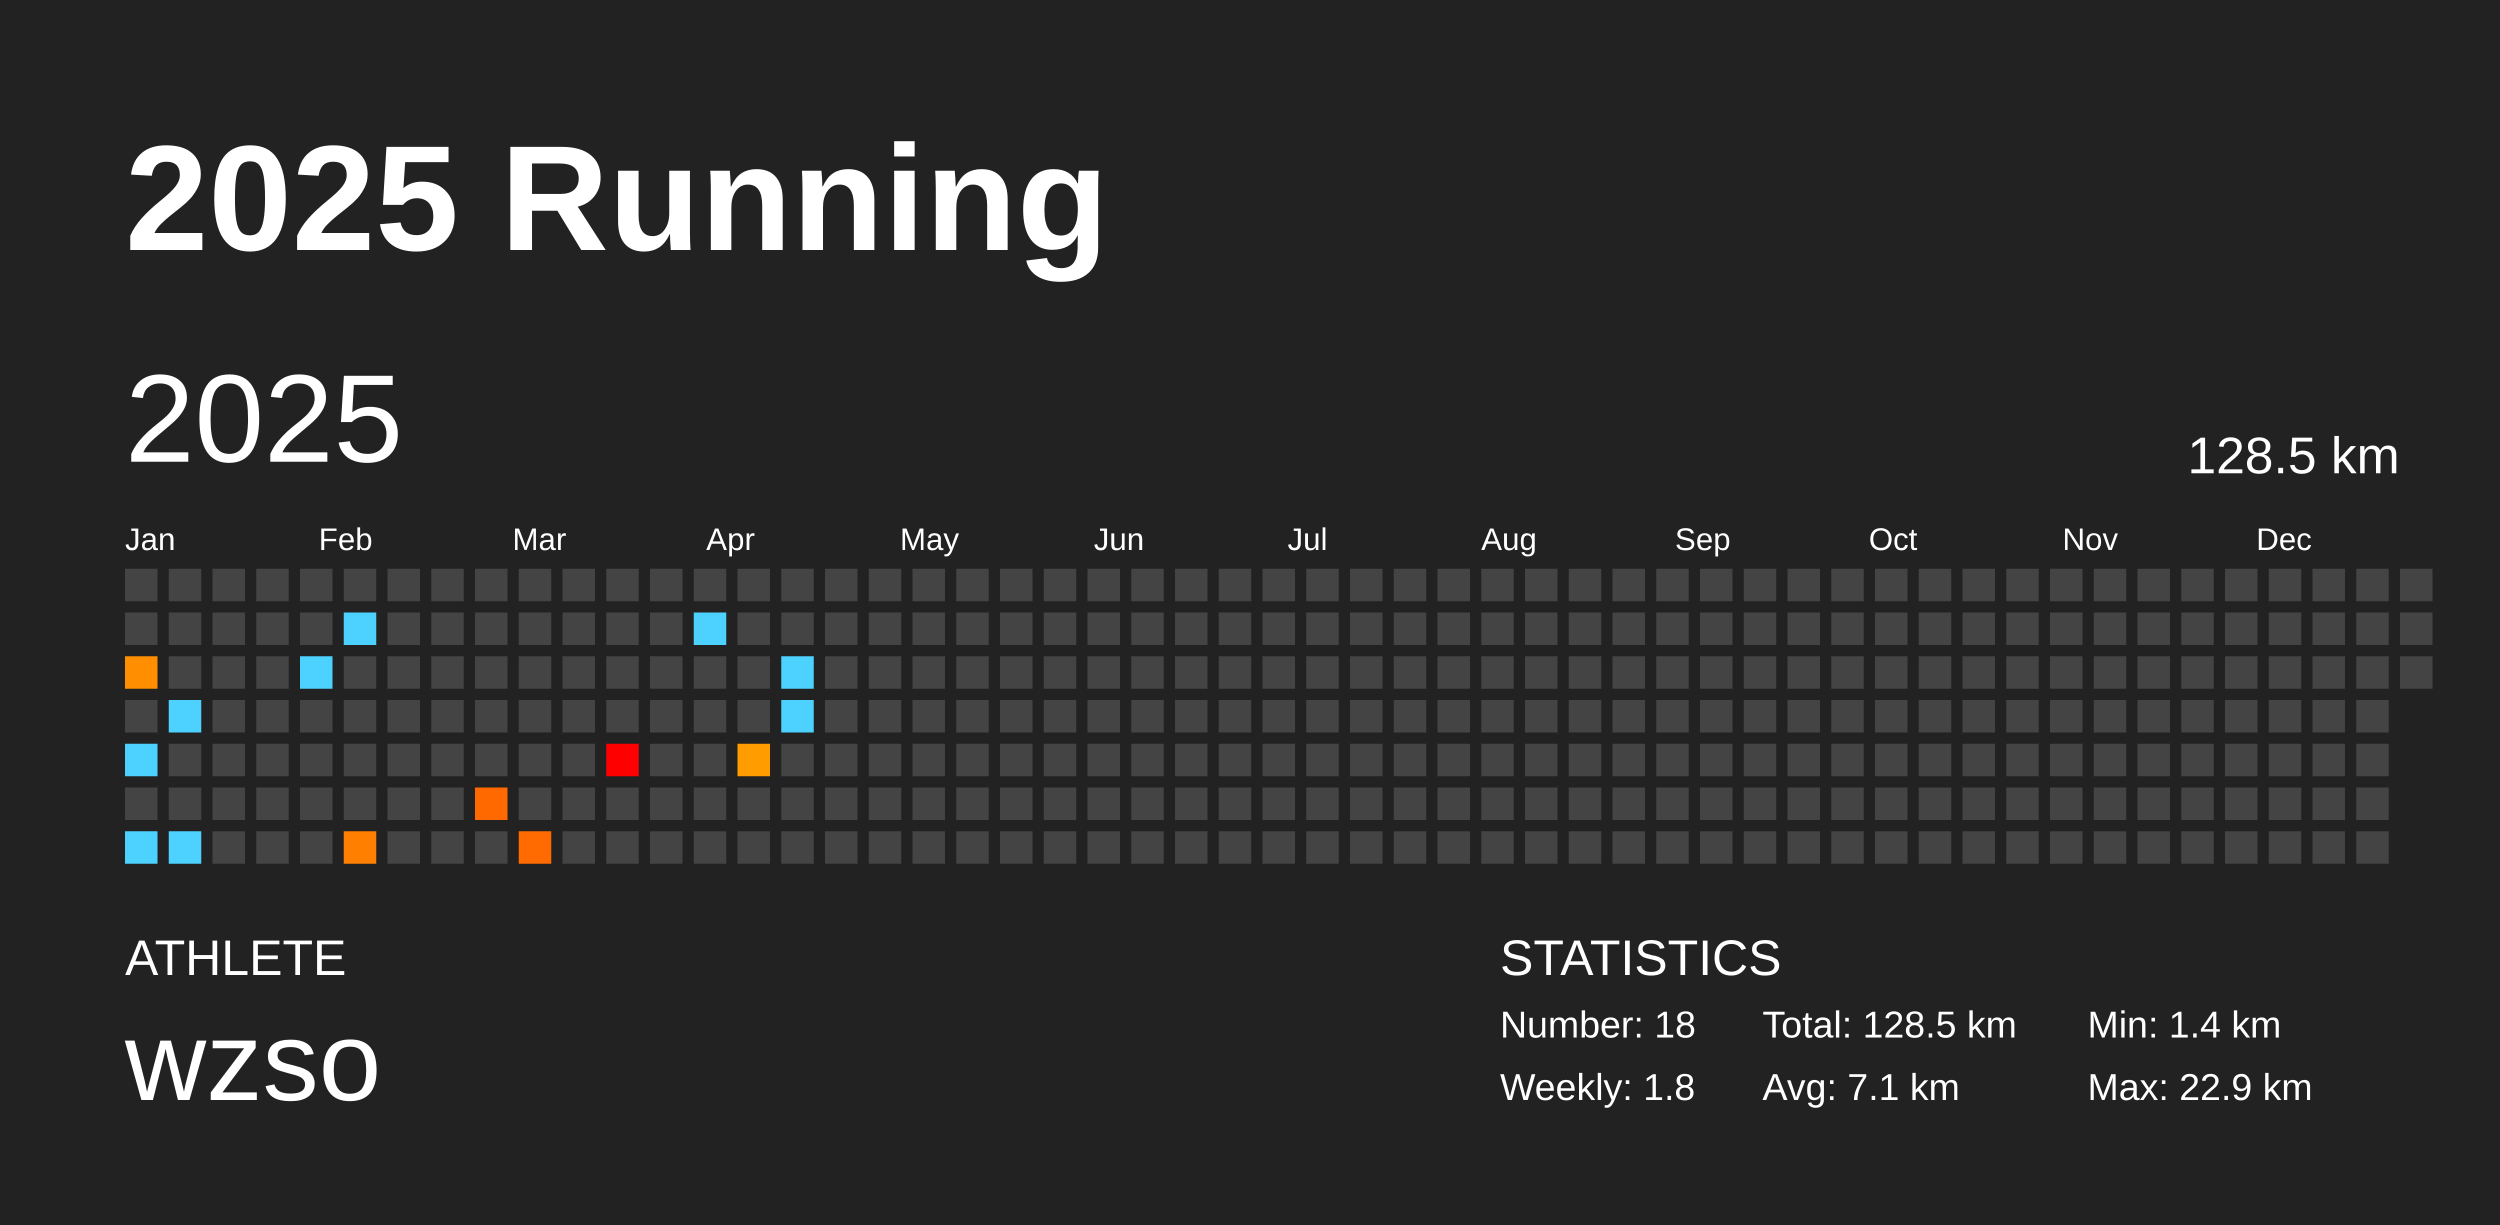
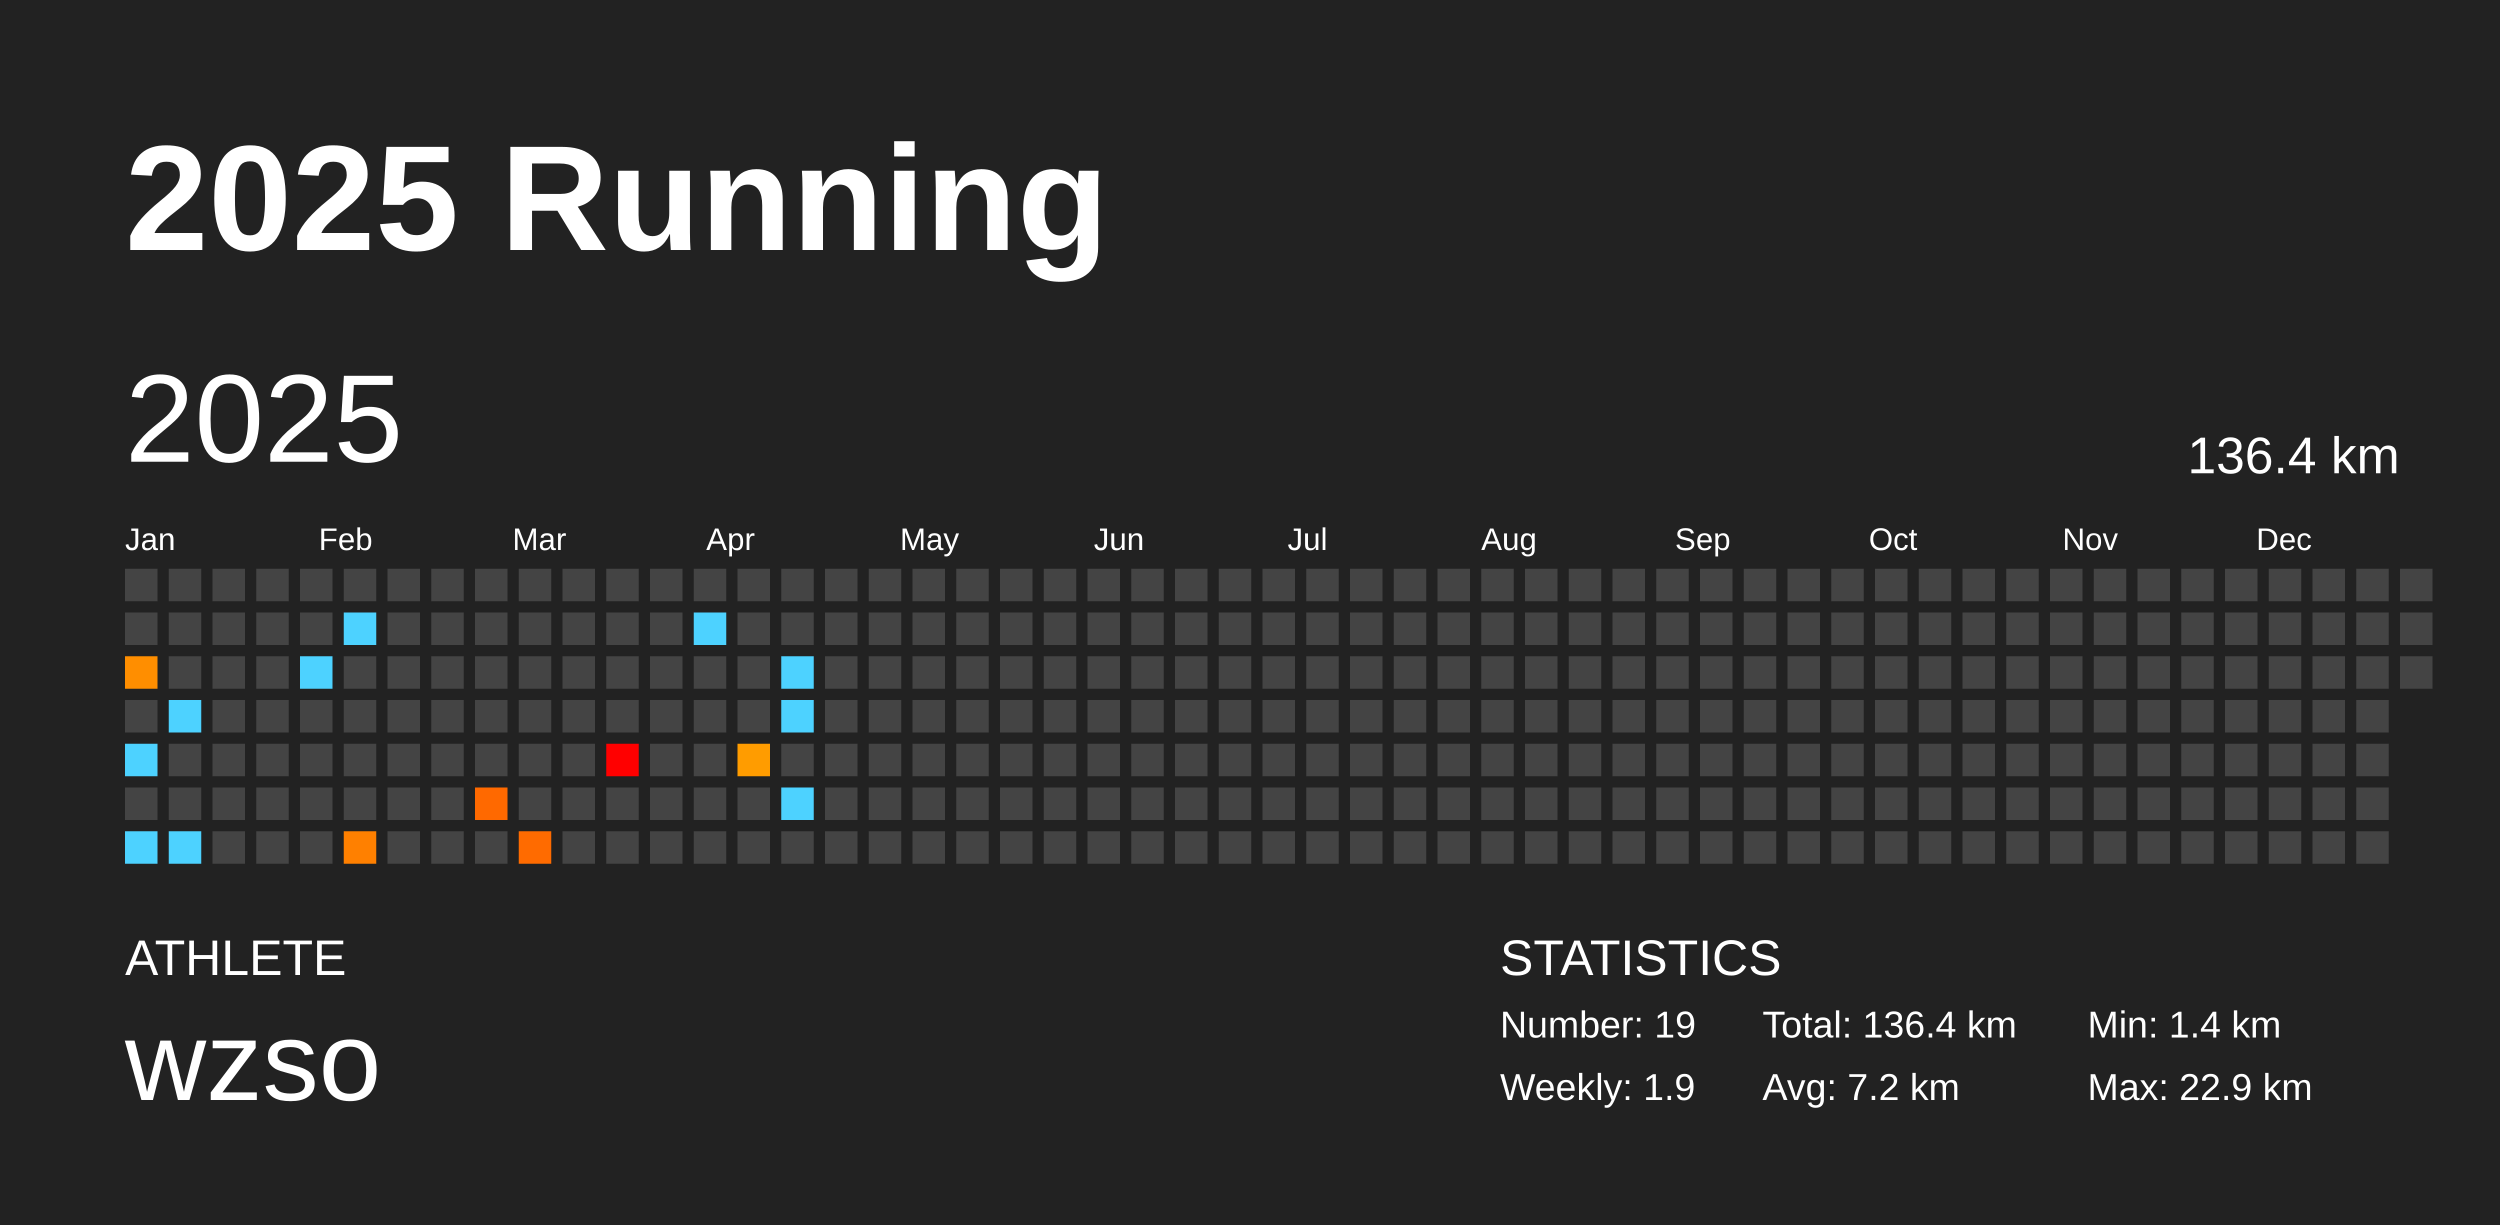
<svg xmlns="http://www.w3.org/2000/svg" baseProfile="full" height="98mm" version="1.1" viewBox="0,0,200,98" width="200mm">
  <defs />
  <rect fill="#222222" height="98" width="200" x="0" y="0" />
  <text fill="#FFFFFF" style="font-size:12px; font-family:Arial; font-weight:bold;" x="10" y="20">2025 Running</text>
  <text fill="#FFFFFF" style="font-size:4px; font-family:Arial" x="10" y="78">ATHLETE</text>
  <text fill="#FFFFFF" style="font-size:9px; font-family:Arial" x="10" y="88">wzso</text>
  <text fill="#FFFFFF" style="font-size:4px; font-family:Arial" x="120" y="78">STATISTICS</text>
-   <text fill="#FFFFFF" style="font-size:3px; font-family:Arial" x="120" y="83">Number: 18</text>
-   <text fill="#FFFFFF" style="font-size:3px; font-family:Arial" x="120" y="88">Weekly: 1.8</text>
-   <text fill="#FFFFFF" style="font-size:3px; font-family:Arial" x="141" y="83">Total: 128.5 km</text>
-   <text fill="#FFFFFF" style="font-size:3px; font-family:Arial" x="141" y="88">Avg: 7.1 km</text>
+   <text fill="#FFFFFF" style="font-size:3px; font-family:Arial" x="120" y="83">Number: 19</text>
+   <text fill="#FFFFFF" style="font-size:3px; font-family:Arial" x="120" y="88">Weekly: 1.9</text>
+   <text fill="#FFFFFF" style="font-size:3px; font-family:Arial" x="141" y="83">Total: 136.4 km</text>
+   <text fill="#FFFFFF" style="font-size:3px; font-family:Arial" x="141" y="88">Avg: 7.2 km</text>
  <text fill="#FFFFFF" style="font-size:3px; font-family:Arial" x="167" y="83">Min: 1.4 km</text>
  <text fill="#FFFFFF" style="font-size:3px; font-family:Arial" x="167" y="88">Max: 22.9 km</text>
  <text dominant-baseline="hanging" fill="#FFFFFF" style="font-size:10.0px; font-family:Arial;" x="10" y="30">2025</text>
-   <text dominant-baseline="hanging" fill="#FFFFFF" style="font-size:4.125px; font-family:Arial;" x="175" y="35">128.5 km</text>
+   <text dominant-baseline="hanging" fill="#FFFFFF" style="font-size:4.125px; font-family:Arial;" x="175" y="35">136.4 km</text>
  <text fill="#FFFFFF" style="font-size:2.5px; font-family:Arial" x="10.0" y="44">Jan</text>
  <text fill="#FFFFFF" style="font-size:2.5px; font-family:Arial" x="25.5" y="44">Feb</text>
  <text fill="#FFFFFF" style="font-size:2.5px; font-family:Arial" x="41.0" y="44">Mar</text>
  <text fill="#FFFFFF" style="font-size:2.5px; font-family:Arial" x="56.5" y="44">Apr</text>
  <text fill="#FFFFFF" style="font-size:2.5px; font-family:Arial" x="72.0" y="44">May</text>
  <text fill="#FFFFFF" style="font-size:2.5px; font-family:Arial" x="87.5" y="44">Jun</text>
  <text fill="#FFFFFF" style="font-size:2.5px; font-family:Arial" x="103.0" y="44">Jul</text>
  <text fill="#FFFFFF" style="font-size:2.5px; font-family:Arial" x="118.5" y="44">Aug</text>
  <text fill="#FFFFFF" style="font-size:2.5px; font-family:Arial" x="134.0" y="44">Sep</text>
  <text fill="#FFFFFF" style="font-size:2.5px; font-family:Arial" x="149.5" y="44">Oct</text>
  <text fill="#FFFFFF" style="font-size:2.5px; font-family:Arial" x="165.0" y="44">Nov</text>
  <text fill="#FFFFFF" style="font-size:2.5px; font-family:Arial" x="180.5" y="44">Dec</text>
  <rect fill="#444444" height="2.6" width="2.6" x="10.0" y="45.5" />
  <rect fill="#444444" height="2.6" width="2.6" x="10.0" y="49.0" />
  <rect fill="#ff8e00" height="2.6" width="2.6" x="10.0" y="52.5" />
  <rect fill="#444444" height="2.6" width="2.6" x="10.0" y="56.0" />
  <rect fill="#4dd2ff" height="2.6" width="2.6" x="10.0" y="59.5" />
  <rect fill="#444444" height="2.6" width="2.6" x="10.0" y="63.0" />
  <rect fill="#4dd2ff" height="2.6" width="2.6" x="10.0" y="66.5" />
  <rect fill="#444444" height="2.6" width="2.6" x="13.5" y="45.5" />
  <rect fill="#444444" height="2.6" width="2.6" x="13.5" y="49.0" />
  <rect fill="#444444" height="2.6" width="2.6" x="13.5" y="52.5" />
  <rect fill="#4dd2ff" height="2.6" width="2.6" x="13.5" y="56.0" />
  <rect fill="#444444" height="2.6" width="2.6" x="13.5" y="59.5" />
  <rect fill="#444444" height="2.6" width="2.6" x="13.5" y="63.0" />
  <rect fill="#4dd2ff" height="2.6" width="2.6" x="13.5" y="66.5" />
  <rect fill="#444444" height="2.6" width="2.6" x="17.0" y="45.5" />
  <rect fill="#444444" height="2.6" width="2.6" x="17.0" y="49.0" />
  <rect fill="#444444" height="2.6" width="2.6" x="17.0" y="52.5" />
  <rect fill="#444444" height="2.6" width="2.6" x="17.0" y="56.0" />
  <rect fill="#444444" height="2.6" width="2.6" x="17.0" y="59.5" />
  <rect fill="#444444" height="2.6" width="2.6" x="17.0" y="63.0" />
  <rect fill="#444444" height="2.6" width="2.6" x="17.0" y="66.5" />
  <rect fill="#444444" height="2.6" width="2.6" x="20.5" y="45.5" />
  <rect fill="#444444" height="2.6" width="2.6" x="20.5" y="49.0" />
  <rect fill="#444444" height="2.6" width="2.6" x="20.5" y="52.5" />
  <rect fill="#444444" height="2.6" width="2.6" x="20.5" y="56.0" />
  <rect fill="#444444" height="2.6" width="2.6" x="20.5" y="59.5" />
  <rect fill="#444444" height="2.6" width="2.6" x="20.5" y="63.0" />
  <rect fill="#444444" height="2.6" width="2.6" x="20.5" y="66.5" />
  <rect fill="#444444" height="2.6" width="2.6" x="24.0" y="45.5" />
  <rect fill="#444444" height="2.6" width="2.6" x="24.0" y="49.0" />
  <rect fill="#4dd2ff" height="2.6" width="2.6" x="24.0" y="52.5" />
  <rect fill="#444444" height="2.6" width="2.6" x="24.0" y="56.0" />
  <rect fill="#444444" height="2.6" width="2.6" x="24.0" y="59.5" />
  <rect fill="#444444" height="2.6" width="2.6" x="24.0" y="63.0" />
  <rect fill="#444444" height="2.6" width="2.6" x="24.0" y="66.5" />
  <rect fill="#444444" height="2.6" width="2.6" x="27.5" y="45.5" />
  <rect fill="#4dd2ff" height="2.6" width="2.6" x="27.5" y="49.0" />
  <rect fill="#444444" height="2.6" width="2.6" x="27.5" y="52.5" />
  <rect fill="#444444" height="2.6" width="2.6" x="27.5" y="56.0" />
  <rect fill="#444444" height="2.6" width="2.6" x="27.5" y="59.5" />
  <rect fill="#444444" height="2.6" width="2.6" x="27.5" y="63.0" />
  <rect fill="#ff8000" height="2.6" width="2.6" x="27.5" y="66.5" />
  <rect fill="#444444" height="2.6" width="2.6" x="31.0" y="45.5" />
  <rect fill="#444444" height="2.6" width="2.6" x="31.0" y="49.0" />
  <rect fill="#444444" height="2.6" width="2.6" x="31.0" y="52.5" />
  <rect fill="#444444" height="2.6" width="2.6" x="31.0" y="56.0" />
  <rect fill="#444444" height="2.6" width="2.6" x="31.0" y="59.5" />
  <rect fill="#444444" height="2.6" width="2.6" x="31.0" y="63.0" />
  <rect fill="#444444" height="2.6" width="2.6" x="31.0" y="66.5" />
  <rect fill="#444444" height="2.6" width="2.6" x="34.5" y="45.5" />
  <rect fill="#444444" height="2.6" width="2.6" x="34.5" y="49.0" />
  <rect fill="#444444" height="2.6" width="2.6" x="34.5" y="52.5" />
  <rect fill="#444444" height="2.6" width="2.6" x="34.5" y="56.0" />
  <rect fill="#444444" height="2.6" width="2.6" x="34.5" y="59.5" />
  <rect fill="#444444" height="2.6" width="2.6" x="34.5" y="63.0" />
  <rect fill="#444444" height="2.6" width="2.6" x="34.5" y="66.5" />
  <rect fill="#444444" height="2.6" width="2.6" x="38.0" y="45.5" />
  <rect fill="#444444" height="2.6" width="2.6" x="38.0" y="49.0" />
  <rect fill="#444444" height="2.6" width="2.6" x="38.0" y="52.5" />
  <rect fill="#444444" height="2.6" width="2.6" x="38.0" y="56.0" />
  <rect fill="#444444" height="2.6" width="2.6" x="38.0" y="59.5" />
  <rect fill="#ff6900" height="2.6" width="2.6" x="38.0" y="63.0" />
  <rect fill="#444444" height="2.6" width="2.6" x="38.0" y="66.5" />
  <rect fill="#444444" height="2.6" width="2.6" x="41.5" y="45.5" />
  <rect fill="#444444" height="2.6" width="2.6" x="41.5" y="49.0" />
  <rect fill="#444444" height="2.6" width="2.6" x="41.5" y="52.5" />
  <rect fill="#444444" height="2.6" width="2.6" x="41.5" y="56.0" />
  <rect fill="#444444" height="2.6" width="2.6" x="41.5" y="59.5" />
  <rect fill="#444444" height="2.6" width="2.6" x="41.5" y="63.0" />
  <rect fill="#ff6b00" height="2.6" width="2.6" x="41.5" y="66.5" />
  <rect fill="#444444" height="2.6" width="2.6" x="45.0" y="45.5" />
  <rect fill="#444444" height="2.6" width="2.6" x="45.0" y="49.0" />
  <rect fill="#444444" height="2.6" width="2.6" x="45.0" y="52.5" />
  <rect fill="#444444" height="2.6" width="2.6" x="45.0" y="56.0" />
  <rect fill="#444444" height="2.6" width="2.6" x="45.0" y="59.5" />
  <rect fill="#444444" height="2.6" width="2.6" x="45.0" y="63.0" />
  <rect fill="#444444" height="2.6" width="2.6" x="45.0" y="66.5" />
  <rect fill="#444444" height="2.6" width="2.6" x="48.5" y="45.5" />
  <rect fill="#444444" height="2.6" width="2.6" x="48.5" y="49.0" />
  <rect fill="#444444" height="2.6" width="2.6" x="48.5" y="52.5" />
  <rect fill="#444444" height="2.6" width="2.6" x="48.5" y="56.0" />
  <rect fill="red" height="2.6" width="2.6" x="48.5" y="59.5" />
  <rect fill="#444444" height="2.6" width="2.6" x="48.5" y="63.0" />
  <rect fill="#444444" height="2.6" width="2.6" x="48.5" y="66.5" />
  <rect fill="#444444" height="2.6" width="2.6" x="52.0" y="45.5" />
  <rect fill="#444444" height="2.6" width="2.6" x="52.0" y="49.0" />
  <rect fill="#444444" height="2.6" width="2.6" x="52.0" y="52.5" />
  <rect fill="#444444" height="2.6" width="2.6" x="52.0" y="56.0" />
  <rect fill="#444444" height="2.6" width="2.6" x="52.0" y="59.5" />
  <rect fill="#444444" height="2.6" width="2.6" x="52.0" y="63.0" />
  <rect fill="#444444" height="2.6" width="2.6" x="52.0" y="66.5" />
  <rect fill="#444444" height="2.6" width="2.6" x="55.5" y="45.5" />
  <rect fill="#4dd2ff" height="2.6" width="2.6" x="55.5" y="49.0" />
  <rect fill="#444444" height="2.6" width="2.6" x="55.5" y="52.5" />
  <rect fill="#444444" height="2.6" width="2.6" x="55.5" y="56.0" />
  <rect fill="#444444" height="2.6" width="2.6" x="55.5" y="59.5" />
  <rect fill="#444444" height="2.6" width="2.6" x="55.5" y="63.0" />
  <rect fill="#444444" height="2.6" width="2.6" x="55.5" y="66.5" />
  <rect fill="#444444" height="2.6" width="2.6" x="59.0" y="45.5" />
  <rect fill="#444444" height="2.6" width="2.6" x="59.0" y="49.0" />
  <rect fill="#444444" height="2.6" width="2.6" x="59.0" y="52.5" />
  <rect fill="#444444" height="2.6" width="2.6" x="59.0" y="56.0" />
  <rect fill="#ff9c00" height="2.6" width="2.6" x="59.0" y="59.5" />
  <rect fill="#444444" height="2.6" width="2.6" x="59.0" y="63.0" />
  <rect fill="#444444" height="2.6" width="2.6" x="59.0" y="66.5" />
  <rect fill="#444444" height="2.6" width="2.6" x="62.5" y="45.5" />
  <rect fill="#444444" height="2.6" width="2.6" x="62.5" y="49.0" />
  <rect fill="#4dd2ff" height="2.6" width="2.6" x="62.5" y="52.5" />
  <rect fill="#4dd2ff" height="2.6" width="2.6" x="62.5" y="56.0" />
  <rect fill="#444444" height="2.6" width="2.6" x="62.5" y="59.5" />
-   <rect fill="#444444" height="2.6" width="2.6" x="62.5" y="63.0" />
+   <rect fill="#4dd2ff" height="2.6" width="2.6" x="62.5" y="63.0" />
  <rect fill="#444444" height="2.6" width="2.6" x="62.5" y="66.5" />
  <rect fill="#444444" height="2.6" width="2.6" x="66.0" y="45.5" />
  <rect fill="#444444" height="2.6" width="2.6" x="66.0" y="49.0" />
  <rect fill="#444444" height="2.6" width="2.6" x="66.0" y="52.5" />
  <rect fill="#444444" height="2.6" width="2.6" x="66.0" y="56.0" />
  <rect fill="#444444" height="2.6" width="2.6" x="66.0" y="59.5" />
  <rect fill="#444444" height="2.6" width="2.6" x="66.0" y="63.0" />
  <rect fill="#444444" height="2.6" width="2.6" x="66.0" y="66.5" />
  <rect fill="#444444" height="2.6" width="2.6" x="69.5" y="45.5" />
  <rect fill="#444444" height="2.6" width="2.6" x="69.5" y="49.0" />
  <rect fill="#444444" height="2.6" width="2.6" x="69.5" y="52.5" />
  <rect fill="#444444" height="2.6" width="2.6" x="69.5" y="56.0" />
  <rect fill="#444444" height="2.6" width="2.6" x="69.5" y="59.5" />
  <rect fill="#444444" height="2.6" width="2.6" x="69.5" y="63.0" />
  <rect fill="#444444" height="2.6" width="2.6" x="69.5" y="66.5" />
  <rect fill="#444444" height="2.6" width="2.6" x="73.0" y="45.5" />
  <rect fill="#444444" height="2.6" width="2.6" x="73.0" y="49.0" />
  <rect fill="#444444" height="2.6" width="2.6" x="73.0" y="52.5" />
  <rect fill="#444444" height="2.6" width="2.6" x="73.0" y="56.0" />
  <rect fill="#444444" height="2.6" width="2.6" x="73.0" y="59.5" />
  <rect fill="#444444" height="2.6" width="2.6" x="73.0" y="63.0" />
  <rect fill="#444444" height="2.6" width="2.6" x="73.0" y="66.5" />
  <rect fill="#444444" height="2.6" width="2.6" x="76.5" y="45.5" />
  <rect fill="#444444" height="2.6" width="2.6" x="76.5" y="49.0" />
  <rect fill="#444444" height="2.6" width="2.6" x="76.5" y="52.5" />
  <rect fill="#444444" height="2.6" width="2.6" x="76.5" y="56.0" />
  <rect fill="#444444" height="2.6" width="2.6" x="76.5" y="59.5" />
  <rect fill="#444444" height="2.6" width="2.6" x="76.5" y="63.0" />
  <rect fill="#444444" height="2.6" width="2.6" x="76.5" y="66.5" />
  <rect fill="#444444" height="2.6" width="2.6" x="80.0" y="45.5" />
  <rect fill="#444444" height="2.6" width="2.6" x="80.0" y="49.0" />
  <rect fill="#444444" height="2.6" width="2.6" x="80.0" y="52.5" />
  <rect fill="#444444" height="2.6" width="2.6" x="80.0" y="56.0" />
  <rect fill="#444444" height="2.6" width="2.6" x="80.0" y="59.5" />
  <rect fill="#444444" height="2.6" width="2.6" x="80.0" y="63.0" />
  <rect fill="#444444" height="2.6" width="2.6" x="80.0" y="66.5" />
  <rect fill="#444444" height="2.6" width="2.6" x="83.5" y="45.5" />
  <rect fill="#444444" height="2.6" width="2.6" x="83.5" y="49.0" />
  <rect fill="#444444" height="2.6" width="2.6" x="83.5" y="52.5" />
  <rect fill="#444444" height="2.6" width="2.6" x="83.5" y="56.0" />
  <rect fill="#444444" height="2.6" width="2.6" x="83.5" y="59.5" />
  <rect fill="#444444" height="2.6" width="2.6" x="83.5" y="63.0" />
  <rect fill="#444444" height="2.6" width="2.6" x="83.5" y="66.5" />
  <rect fill="#444444" height="2.6" width="2.6" x="87.0" y="45.5" />
  <rect fill="#444444" height="2.6" width="2.6" x="87.0" y="49.0" />
  <rect fill="#444444" height="2.6" width="2.6" x="87.0" y="52.5" />
  <rect fill="#444444" height="2.6" width="2.6" x="87.0" y="56.0" />
  <rect fill="#444444" height="2.6" width="2.6" x="87.0" y="59.5" />
  <rect fill="#444444" height="2.6" width="2.6" x="87.0" y="63.0" />
  <rect fill="#444444" height="2.6" width="2.6" x="87.0" y="66.5" />
  <rect fill="#444444" height="2.6" width="2.6" x="90.5" y="45.5" />
  <rect fill="#444444" height="2.6" width="2.6" x="90.5" y="49.0" />
  <rect fill="#444444" height="2.6" width="2.6" x="90.5" y="52.5" />
  <rect fill="#444444" height="2.6" width="2.6" x="90.5" y="56.0" />
  <rect fill="#444444" height="2.6" width="2.6" x="90.5" y="59.5" />
  <rect fill="#444444" height="2.6" width="2.6" x="90.5" y="63.0" />
  <rect fill="#444444" height="2.6" width="2.6" x="90.5" y="66.5" />
  <rect fill="#444444" height="2.6" width="2.6" x="94.0" y="45.5" />
  <rect fill="#444444" height="2.6" width="2.6" x="94.0" y="49.0" />
  <rect fill="#444444" height="2.6" width="2.6" x="94.0" y="52.5" />
  <rect fill="#444444" height="2.6" width="2.6" x="94.0" y="56.0" />
  <rect fill="#444444" height="2.6" width="2.6" x="94.0" y="59.5" />
  <rect fill="#444444" height="2.6" width="2.6" x="94.0" y="63.0" />
  <rect fill="#444444" height="2.6" width="2.6" x="94.0" y="66.5" />
  <rect fill="#444444" height="2.6" width="2.6" x="97.5" y="45.5" />
  <rect fill="#444444" height="2.6" width="2.6" x="97.5" y="49.0" />
  <rect fill="#444444" height="2.6" width="2.6" x="97.5" y="52.5" />
  <rect fill="#444444" height="2.6" width="2.6" x="97.5" y="56.0" />
  <rect fill="#444444" height="2.6" width="2.6" x="97.5" y="59.5" />
  <rect fill="#444444" height="2.6" width="2.6" x="97.5" y="63.0" />
  <rect fill="#444444" height="2.6" width="2.6" x="97.5" y="66.5" />
  <rect fill="#444444" height="2.6" width="2.6" x="101.0" y="45.5" />
  <rect fill="#444444" height="2.6" width="2.6" x="101.0" y="49.0" />
  <rect fill="#444444" height="2.6" width="2.6" x="101.0" y="52.5" />
  <rect fill="#444444" height="2.6" width="2.6" x="101.0" y="56.0" />
  <rect fill="#444444" height="2.6" width="2.6" x="101.0" y="59.5" />
  <rect fill="#444444" height="2.6" width="2.6" x="101.0" y="63.0" />
  <rect fill="#444444" height="2.6" width="2.6" x="101.0" y="66.5" />
  <rect fill="#444444" height="2.6" width="2.6" x="104.5" y="45.5" />
  <rect fill="#444444" height="2.6" width="2.6" x="104.5" y="49.0" />
  <rect fill="#444444" height="2.6" width="2.6" x="104.5" y="52.5" />
  <rect fill="#444444" height="2.6" width="2.6" x="104.5" y="56.0" />
  <rect fill="#444444" height="2.6" width="2.6" x="104.5" y="59.5" />
  <rect fill="#444444" height="2.6" width="2.6" x="104.5" y="63.0" />
  <rect fill="#444444" height="2.6" width="2.6" x="104.5" y="66.5" />
  <rect fill="#444444" height="2.6" width="2.6" x="108.0" y="45.5" />
  <rect fill="#444444" height="2.6" width="2.6" x="108.0" y="49.0" />
  <rect fill="#444444" height="2.6" width="2.6" x="108.0" y="52.5" />
  <rect fill="#444444" height="2.6" width="2.6" x="108.0" y="56.0" />
  <rect fill="#444444" height="2.6" width="2.6" x="108.0" y="59.5" />
  <rect fill="#444444" height="2.6" width="2.6" x="108.0" y="63.0" />
  <rect fill="#444444" height="2.6" width="2.6" x="108.0" y="66.5" />
  <rect fill="#444444" height="2.6" width="2.6" x="111.5" y="45.5" />
  <rect fill="#444444" height="2.6" width="2.6" x="111.5" y="49.0" />
  <rect fill="#444444" height="2.6" width="2.6" x="111.5" y="52.5" />
  <rect fill="#444444" height="2.6" width="2.6" x="111.5" y="56.0" />
  <rect fill="#444444" height="2.6" width="2.6" x="111.5" y="59.5" />
  <rect fill="#444444" height="2.6" width="2.6" x="111.5" y="63.0" />
  <rect fill="#444444" height="2.6" width="2.6" x="111.5" y="66.5" />
  <rect fill="#444444" height="2.6" width="2.6" x="115.0" y="45.5" />
  <rect fill="#444444" height="2.6" width="2.6" x="115.0" y="49.0" />
  <rect fill="#444444" height="2.6" width="2.6" x="115.0" y="52.5" />
  <rect fill="#444444" height="2.6" width="2.6" x="115.0" y="56.0" />
  <rect fill="#444444" height="2.6" width="2.6" x="115.0" y="59.5" />
  <rect fill="#444444" height="2.6" width="2.6" x="115.0" y="63.0" />
  <rect fill="#444444" height="2.6" width="2.6" x="115.0" y="66.5" />
  <rect fill="#444444" height="2.6" width="2.6" x="118.5" y="45.5" />
  <rect fill="#444444" height="2.6" width="2.6" x="118.5" y="49.0" />
  <rect fill="#444444" height="2.6" width="2.6" x="118.5" y="52.5" />
  <rect fill="#444444" height="2.6" width="2.6" x="118.5" y="56.0" />
  <rect fill="#444444" height="2.6" width="2.6" x="118.5" y="59.5" />
  <rect fill="#444444" height="2.6" width="2.6" x="118.5" y="63.0" />
  <rect fill="#444444" height="2.6" width="2.6" x="118.5" y="66.5" />
  <rect fill="#444444" height="2.6" width="2.6" x="122.0" y="45.5" />
  <rect fill="#444444" height="2.6" width="2.6" x="122.0" y="49.0" />
  <rect fill="#444444" height="2.6" width="2.6" x="122.0" y="52.5" />
  <rect fill="#444444" height="2.6" width="2.6" x="122.0" y="56.0" />
  <rect fill="#444444" height="2.6" width="2.6" x="122.0" y="59.5" />
  <rect fill="#444444" height="2.6" width="2.6" x="122.0" y="63.0" />
  <rect fill="#444444" height="2.6" width="2.6" x="122.0" y="66.5" />
  <rect fill="#444444" height="2.6" width="2.6" x="125.5" y="45.5" />
  <rect fill="#444444" height="2.6" width="2.6" x="125.5" y="49.0" />
  <rect fill="#444444" height="2.6" width="2.6" x="125.5" y="52.5" />
  <rect fill="#444444" height="2.6" width="2.6" x="125.5" y="56.0" />
  <rect fill="#444444" height="2.6" width="2.6" x="125.5" y="59.5" />
  <rect fill="#444444" height="2.6" width="2.6" x="125.5" y="63.0" />
  <rect fill="#444444" height="2.6" width="2.6" x="125.5" y="66.5" />
  <rect fill="#444444" height="2.6" width="2.6" x="129.0" y="45.5" />
  <rect fill="#444444" height="2.6" width="2.6" x="129.0" y="49.0" />
  <rect fill="#444444" height="2.6" width="2.6" x="129.0" y="52.5" />
  <rect fill="#444444" height="2.6" width="2.6" x="129.0" y="56.0" />
  <rect fill="#444444" height="2.6" width="2.6" x="129.0" y="59.5" />
  <rect fill="#444444" height="2.6" width="2.6" x="129.0" y="63.0" />
  <rect fill="#444444" height="2.6" width="2.6" x="129.0" y="66.5" />
  <rect fill="#444444" height="2.6" width="2.6" x="132.5" y="45.5" />
  <rect fill="#444444" height="2.6" width="2.6" x="132.5" y="49.0" />
  <rect fill="#444444" height="2.6" width="2.6" x="132.5" y="52.5" />
  <rect fill="#444444" height="2.6" width="2.6" x="132.5" y="56.0" />
  <rect fill="#444444" height="2.6" width="2.6" x="132.5" y="59.5" />
  <rect fill="#444444" height="2.6" width="2.6" x="132.5" y="63.0" />
  <rect fill="#444444" height="2.6" width="2.6" x="132.5" y="66.5" />
  <rect fill="#444444" height="2.6" width="2.6" x="136.0" y="45.5" />
  <rect fill="#444444" height="2.6" width="2.6" x="136.0" y="49.0" />
  <rect fill="#444444" height="2.6" width="2.6" x="136.0" y="52.5" />
  <rect fill="#444444" height="2.6" width="2.6" x="136.0" y="56.0" />
  <rect fill="#444444" height="2.6" width="2.6" x="136.0" y="59.5" />
  <rect fill="#444444" height="2.6" width="2.6" x="136.0" y="63.0" />
  <rect fill="#444444" height="2.6" width="2.6" x="136.0" y="66.5" />
  <rect fill="#444444" height="2.6" width="2.6" x="139.5" y="45.5" />
  <rect fill="#444444" height="2.6" width="2.6" x="139.5" y="49.0" />
  <rect fill="#444444" height="2.6" width="2.6" x="139.5" y="52.5" />
  <rect fill="#444444" height="2.6" width="2.6" x="139.5" y="56.0" />
  <rect fill="#444444" height="2.6" width="2.6" x="139.5" y="59.5" />
  <rect fill="#444444" height="2.6" width="2.6" x="139.5" y="63.0" />
  <rect fill="#444444" height="2.6" width="2.6" x="139.5" y="66.5" />
  <rect fill="#444444" height="2.6" width="2.6" x="143.0" y="45.5" />
  <rect fill="#444444" height="2.6" width="2.6" x="143.0" y="49.0" />
  <rect fill="#444444" height="2.6" width="2.6" x="143.0" y="52.5" />
  <rect fill="#444444" height="2.6" width="2.6" x="143.0" y="56.0" />
  <rect fill="#444444" height="2.6" width="2.6" x="143.0" y="59.5" />
  <rect fill="#444444" height="2.6" width="2.6" x="143.0" y="63.0" />
  <rect fill="#444444" height="2.6" width="2.6" x="143.0" y="66.5" />
  <rect fill="#444444" height="2.6" width="2.6" x="146.5" y="45.5" />
  <rect fill="#444444" height="2.6" width="2.6" x="146.5" y="49.0" />
  <rect fill="#444444" height="2.6" width="2.6" x="146.5" y="52.5" />
  <rect fill="#444444" height="2.6" width="2.6" x="146.5" y="56.0" />
  <rect fill="#444444" height="2.6" width="2.6" x="146.5" y="59.5" />
  <rect fill="#444444" height="2.6" width="2.6" x="146.5" y="63.0" />
  <rect fill="#444444" height="2.6" width="2.6" x="146.5" y="66.5" />
  <rect fill="#444444" height="2.6" width="2.6" x="150.0" y="45.5" />
  <rect fill="#444444" height="2.6" width="2.6" x="150.0" y="49.0" />
  <rect fill="#444444" height="2.6" width="2.6" x="150.0" y="52.5" />
  <rect fill="#444444" height="2.6" width="2.6" x="150.0" y="56.0" />
  <rect fill="#444444" height="2.6" width="2.6" x="150.0" y="59.5" />
  <rect fill="#444444" height="2.6" width="2.6" x="150.0" y="63.0" />
  <rect fill="#444444" height="2.6" width="2.6" x="150.0" y="66.5" />
  <rect fill="#444444" height="2.6" width="2.6" x="153.5" y="45.5" />
  <rect fill="#444444" height="2.6" width="2.6" x="153.5" y="49.0" />
  <rect fill="#444444" height="2.6" width="2.6" x="153.5" y="52.5" />
  <rect fill="#444444" height="2.6" width="2.6" x="153.5" y="56.0" />
  <rect fill="#444444" height="2.6" width="2.6" x="153.5" y="59.5" />
  <rect fill="#444444" height="2.6" width="2.6" x="153.5" y="63.0" />
  <rect fill="#444444" height="2.6" width="2.6" x="153.5" y="66.5" />
  <rect fill="#444444" height="2.6" width="2.6" x="157.0" y="45.5" />
  <rect fill="#444444" height="2.6" width="2.6" x="157.0" y="49.0" />
  <rect fill="#444444" height="2.6" width="2.6" x="157.0" y="52.5" />
  <rect fill="#444444" height="2.6" width="2.6" x="157.0" y="56.0" />
  <rect fill="#444444" height="2.6" width="2.6" x="157.0" y="59.5" />
  <rect fill="#444444" height="2.6" width="2.6" x="157.0" y="63.0" />
  <rect fill="#444444" height="2.6" width="2.6" x="157.0" y="66.5" />
  <rect fill="#444444" height="2.6" width="2.6" x="160.5" y="45.5" />
  <rect fill="#444444" height="2.6" width="2.6" x="160.5" y="49.0" />
  <rect fill="#444444" height="2.6" width="2.6" x="160.5" y="52.5" />
  <rect fill="#444444" height="2.6" width="2.6" x="160.5" y="56.0" />
  <rect fill="#444444" height="2.6" width="2.6" x="160.5" y="59.5" />
  <rect fill="#444444" height="2.6" width="2.6" x="160.5" y="63.0" />
  <rect fill="#444444" height="2.6" width="2.6" x="160.5" y="66.5" />
  <rect fill="#444444" height="2.6" width="2.6" x="164.0" y="45.5" />
  <rect fill="#444444" height="2.6" width="2.6" x="164.0" y="49.0" />
  <rect fill="#444444" height="2.6" width="2.6" x="164.0" y="52.5" />
  <rect fill="#444444" height="2.6" width="2.6" x="164.0" y="56.0" />
  <rect fill="#444444" height="2.6" width="2.6" x="164.0" y="59.5" />
  <rect fill="#444444" height="2.6" width="2.6" x="164.0" y="63.0" />
  <rect fill="#444444" height="2.6" width="2.6" x="164.0" y="66.5" />
  <rect fill="#444444" height="2.6" width="2.6" x="167.5" y="45.5" />
  <rect fill="#444444" height="2.6" width="2.6" x="167.5" y="49.0" />
  <rect fill="#444444" height="2.6" width="2.6" x="167.5" y="52.5" />
  <rect fill="#444444" height="2.6" width="2.6" x="167.5" y="56.0" />
  <rect fill="#444444" height="2.6" width="2.6" x="167.5" y="59.5" />
  <rect fill="#444444" height="2.6" width="2.6" x="167.5" y="63.0" />
  <rect fill="#444444" height="2.6" width="2.6" x="167.5" y="66.5" />
  <rect fill="#444444" height="2.6" width="2.6" x="171.0" y="45.5" />
  <rect fill="#444444" height="2.6" width="2.6" x="171.0" y="49.0" />
  <rect fill="#444444" height="2.6" width="2.6" x="171.0" y="52.5" />
  <rect fill="#444444" height="2.6" width="2.6" x="171.0" y="56.0" />
  <rect fill="#444444" height="2.6" width="2.6" x="171.0" y="59.5" />
  <rect fill="#444444" height="2.6" width="2.6" x="171.0" y="63.0" />
  <rect fill="#444444" height="2.6" width="2.6" x="171.0" y="66.5" />
  <rect fill="#444444" height="2.6" width="2.6" x="174.5" y="45.5" />
  <rect fill="#444444" height="2.6" width="2.6" x="174.5" y="49.0" />
  <rect fill="#444444" height="2.6" width="2.6" x="174.5" y="52.5" />
  <rect fill="#444444" height="2.6" width="2.6" x="174.5" y="56.0" />
  <rect fill="#444444" height="2.6" width="2.6" x="174.5" y="59.5" />
  <rect fill="#444444" height="2.6" width="2.6" x="174.5" y="63.0" />
  <rect fill="#444444" height="2.6" width="2.6" x="174.5" y="66.5" />
  <rect fill="#444444" height="2.6" width="2.6" x="178.0" y="45.5" />
  <rect fill="#444444" height="2.6" width="2.6" x="178.0" y="49.0" />
  <rect fill="#444444" height="2.6" width="2.6" x="178.0" y="52.5" />
  <rect fill="#444444" height="2.6" width="2.6" x="178.0" y="56.0" />
  <rect fill="#444444" height="2.6" width="2.6" x="178.0" y="59.5" />
  <rect fill="#444444" height="2.6" width="2.6" x="178.0" y="63.0" />
  <rect fill="#444444" height="2.6" width="2.6" x="178.0" y="66.5" />
  <rect fill="#444444" height="2.6" width="2.6" x="181.5" y="45.5" />
  <rect fill="#444444" height="2.6" width="2.6" x="181.5" y="49.0" />
  <rect fill="#444444" height="2.6" width="2.6" x="181.5" y="52.5" />
  <rect fill="#444444" height="2.6" width="2.6" x="181.5" y="56.0" />
  <rect fill="#444444" height="2.6" width="2.6" x="181.5" y="59.5" />
  <rect fill="#444444" height="2.6" width="2.6" x="181.5" y="63.0" />
  <rect fill="#444444" height="2.6" width="2.6" x="181.5" y="66.5" />
  <rect fill="#444444" height="2.6" width="2.6" x="185.0" y="45.5" />
  <rect fill="#444444" height="2.6" width="2.6" x="185.0" y="49.0" />
  <rect fill="#444444" height="2.6" width="2.6" x="185.0" y="52.5" />
  <rect fill="#444444" height="2.6" width="2.6" x="185.0" y="56.0" />
  <rect fill="#444444" height="2.6" width="2.6" x="185.0" y="59.5" />
  <rect fill="#444444" height="2.6" width="2.6" x="185.0" y="63.0" />
  <rect fill="#444444" height="2.6" width="2.6" x="185.0" y="66.5" />
  <rect fill="#444444" height="2.6" width="2.6" x="188.5" y="45.5" />
  <rect fill="#444444" height="2.6" width="2.6" x="188.5" y="49.0" />
  <rect fill="#444444" height="2.6" width="2.6" x="188.5" y="52.5" />
  <rect fill="#444444" height="2.6" width="2.6" x="188.5" y="56.0" />
  <rect fill="#444444" height="2.6" width="2.6" x="188.5" y="59.5" />
  <rect fill="#444444" height="2.6" width="2.6" x="188.5" y="63.0" />
  <rect fill="#444444" height="2.6" width="2.6" x="188.5" y="66.5" />
  <rect fill="#444444" height="2.6" width="2.6" x="192.0" y="45.5" />
  <rect fill="#444444" height="2.6" width="2.6" x="192.0" y="49.0" />
  <rect fill="#444444" height="2.6" width="2.6" x="192.0" y="52.5" />
</svg>
